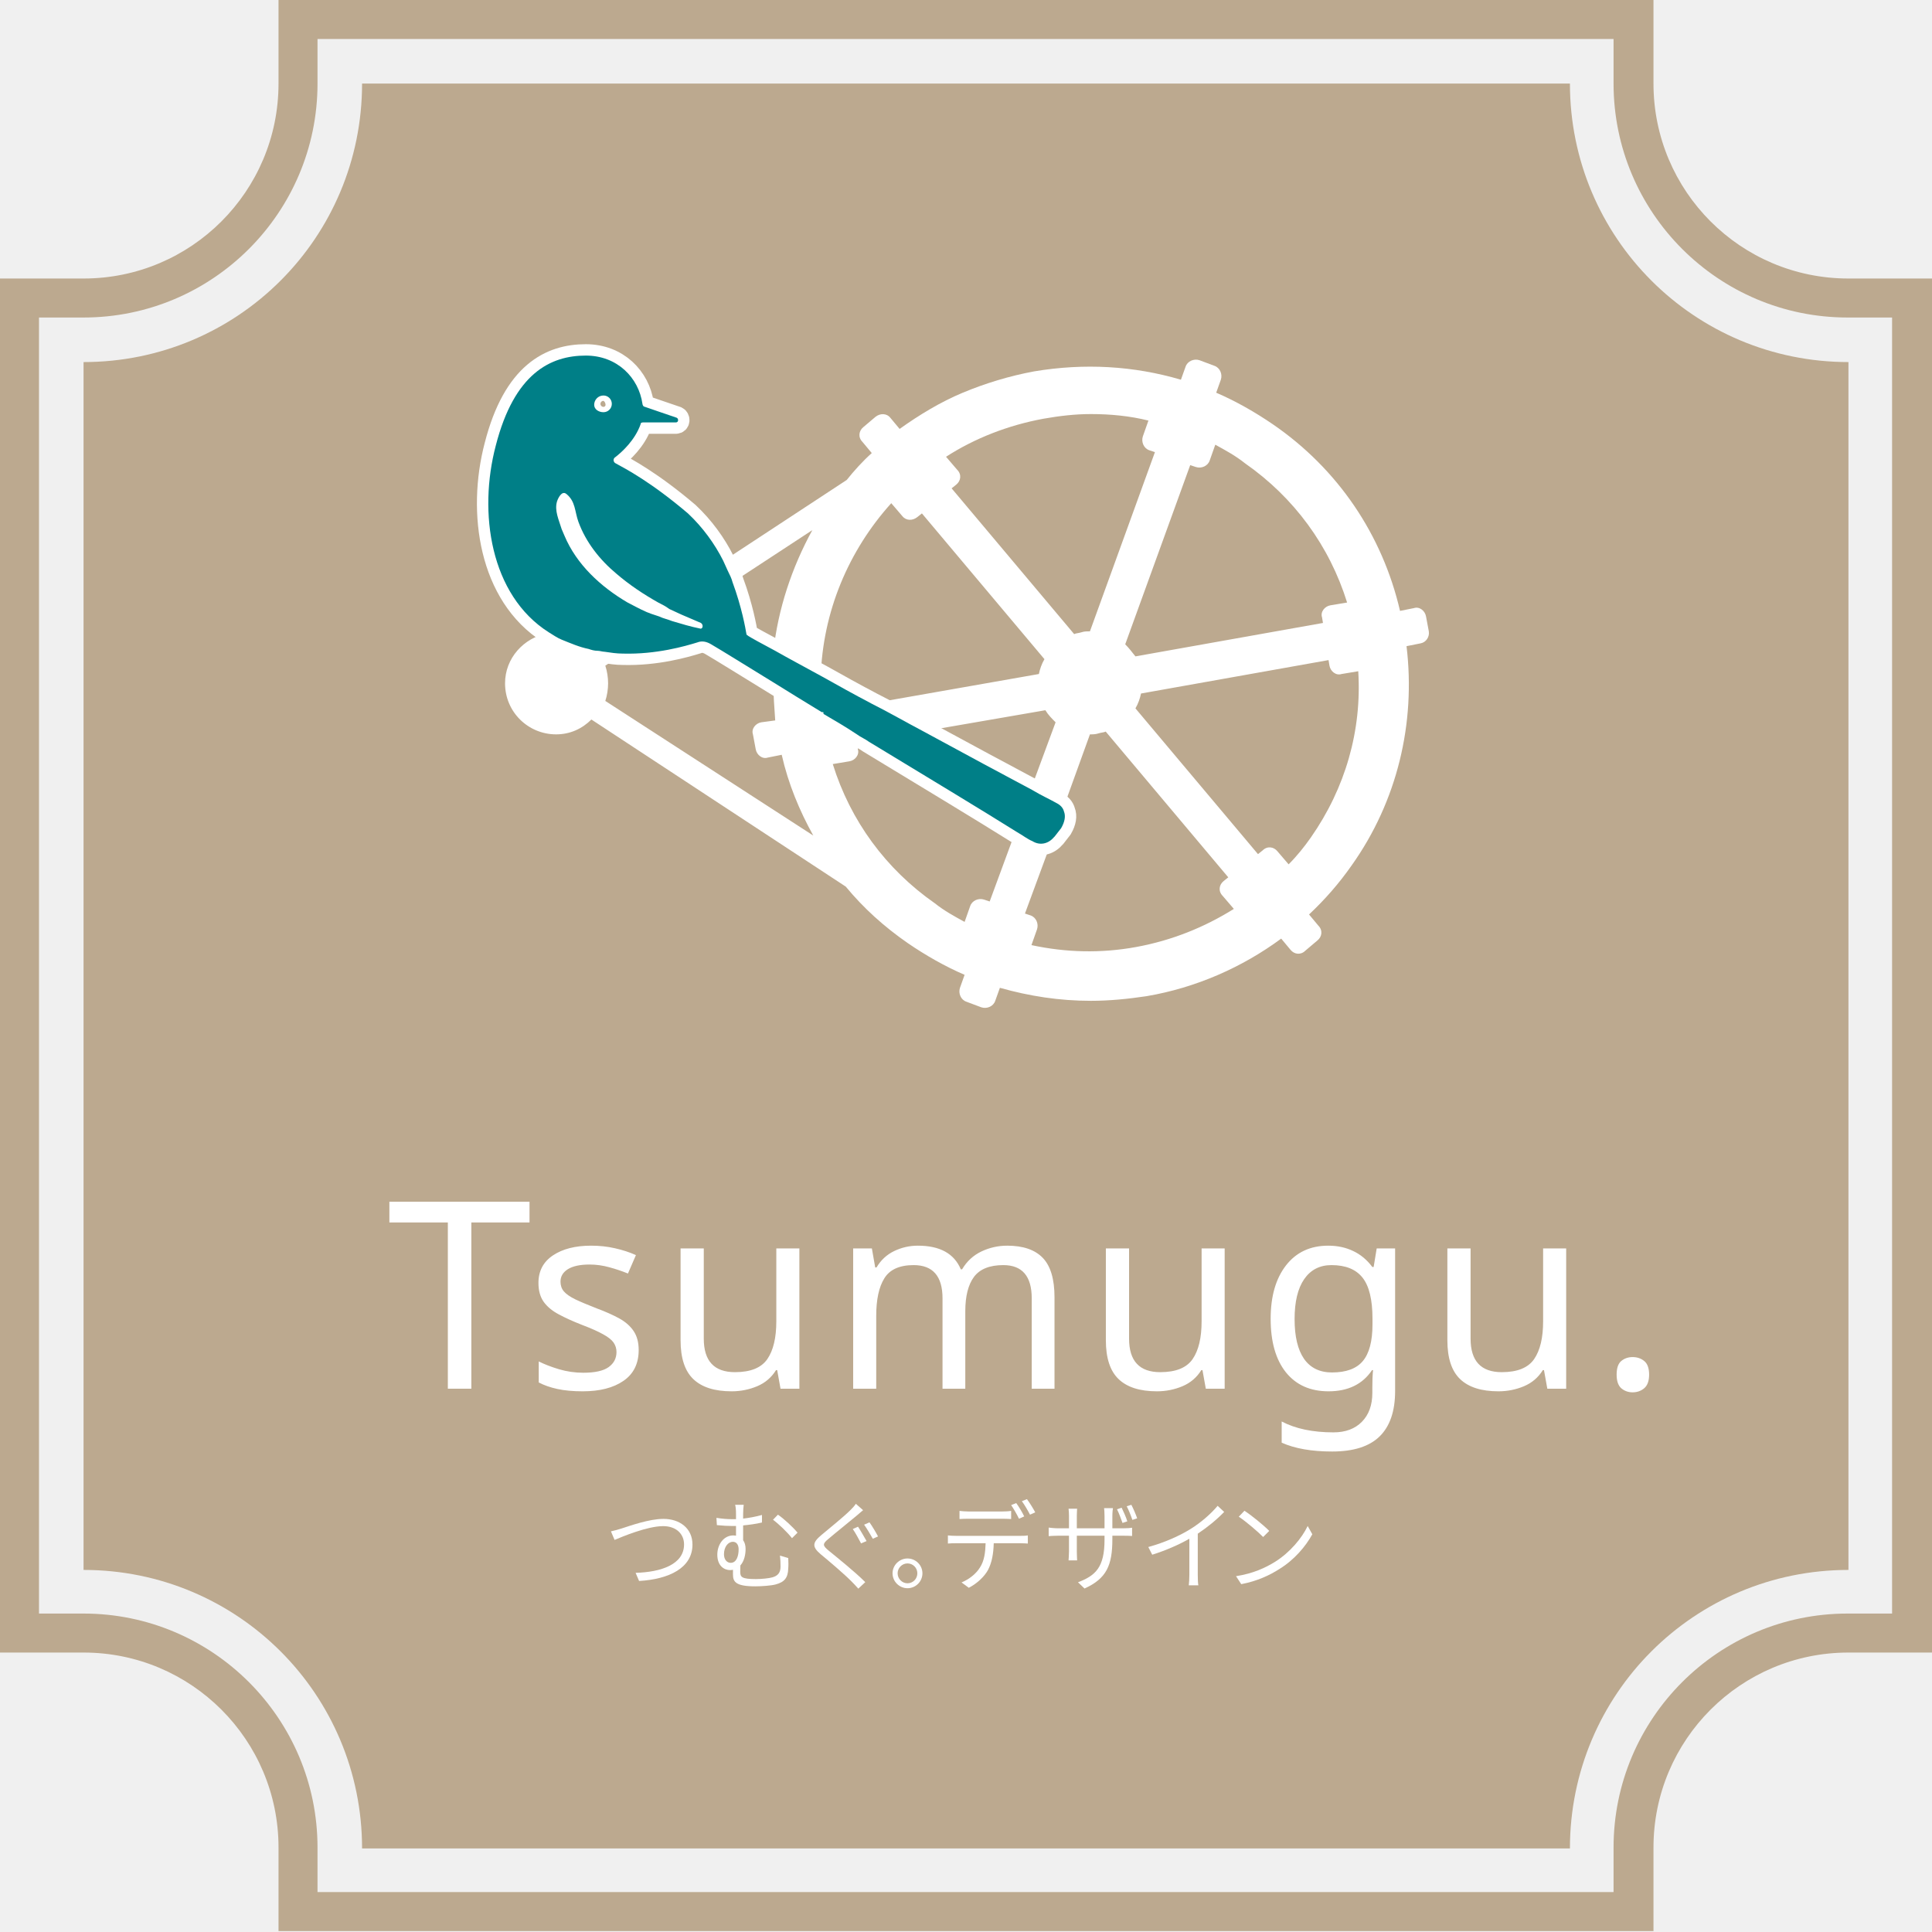
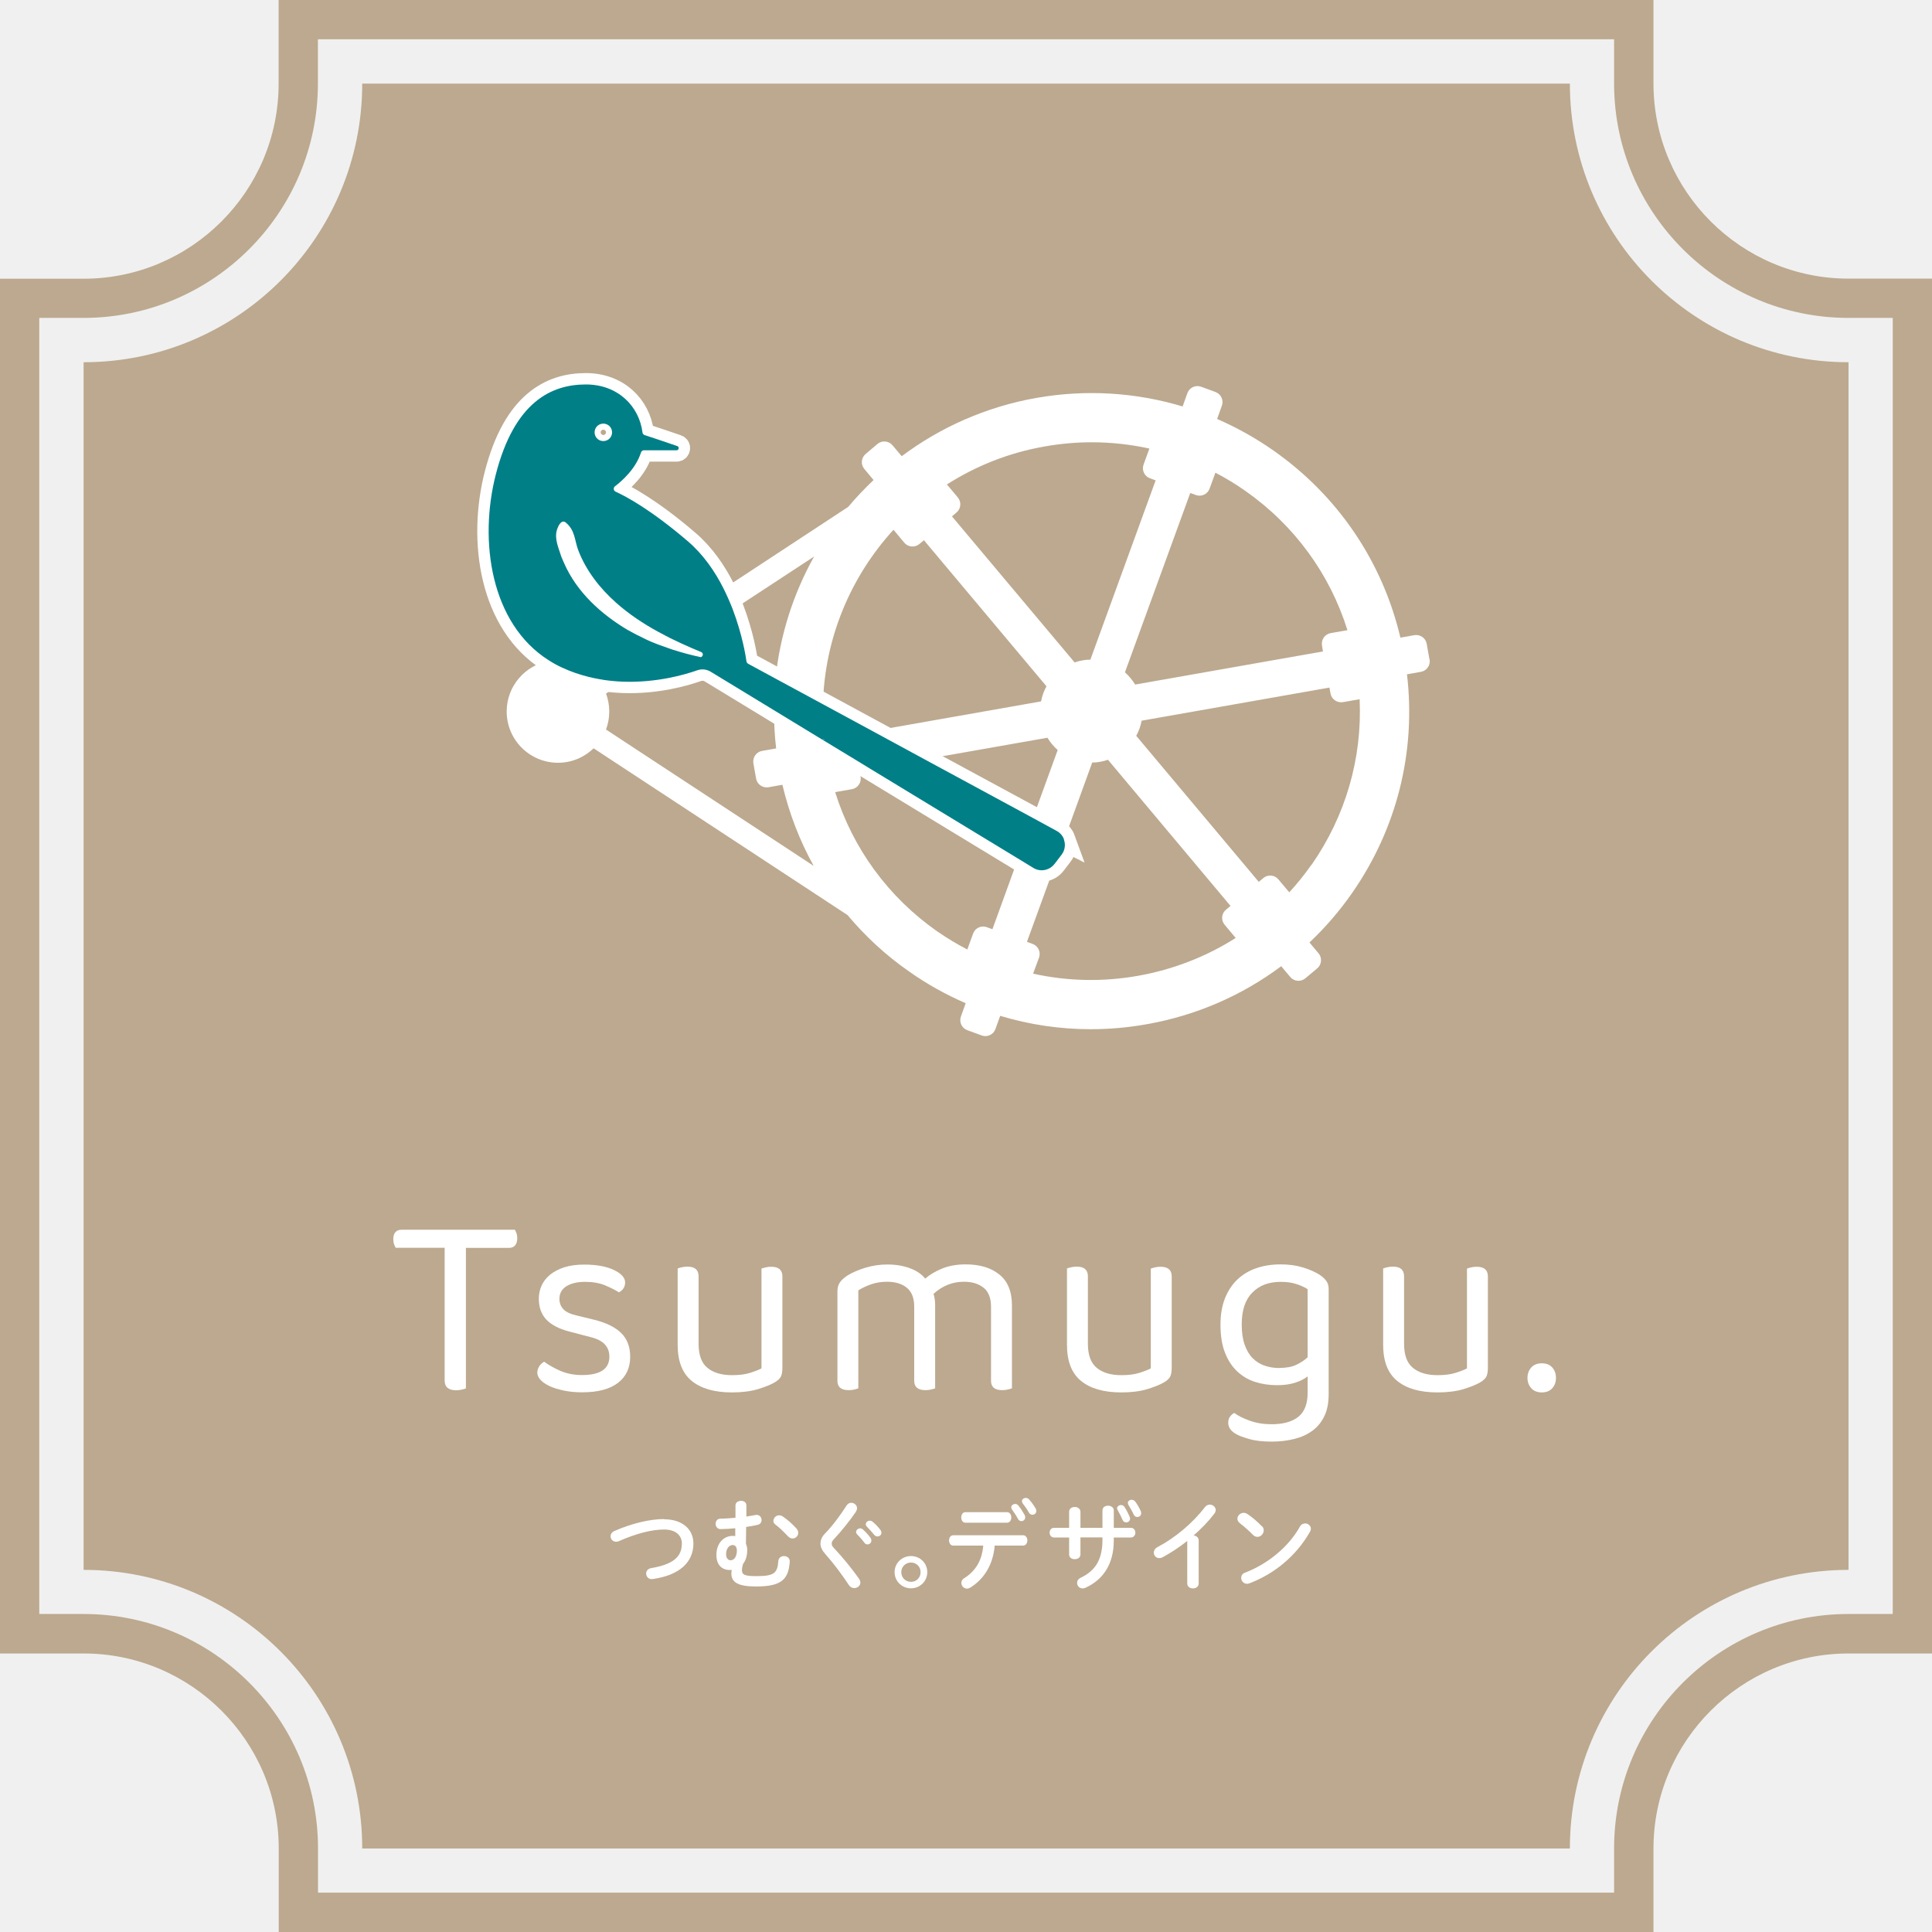
- <svg xmlns="http://www.w3.org/2000/svg" version="1.1" id="_レイヤー_2" x="0px" y="0px" viewBox="0 0 208.1 208.1" style="enable-background:new 0 0 208.1 208.1;" xml:space="preserve">
-   <style type="text/css">
- 	.st0{fill:#BCA98F;}
- 	.st1{fill:#FFFFFF;}
- 	.st2{font-family:'DNPShueiMGoStd-B-83pv-RKSJ-H';}
- 	.st3{font-size:10.51px;}
- 	.st4{letter-spacing:-1;}
- 	.st5{letter-spacing:-5;}
- 	.st6{fill:none;}
- 	.st7{fill:#BBA88E;}
- 	.st8{fill:none;stroke:#FFFFFF;stroke-width:2.45;stroke-miterlimit:10;}
- 	.st9{fill:#007F87;}
- 	.st10{font-family:'Baloo2-Regular';}
- 	.st11{font-size:28.21px;}
- 	.st12{letter-spacing:1;}
- </style>
-   <g>
-     <path class="st0" d="M169.1,199.1H39c0-16.6-13.4-30-30-30V39c16.6,0,30-13.4,30-30h130.1c0,16.6,13.4,30,30,30v130.1   C182.5,169.1,169.1,182.5,169.1,199.1L169.1,199.1z" />
-     <path class="st0" d="M173.8,4.2V9c0,13.9,11.3,25.2,25.2,25.2h4.8v139.6h-4.8c-13.9,0-25.2,11.3-25.2,25.2v4.8H34.2v-4.8   c0-13.9-11.3-25.2-25.2-25.2H4.2V34.2H9c13.9,0,25.2-11.3,25.2-25.2V4.2L173.8,4.2 M178.1,0H30v9c0,11.6-9.4,21-21,21H0v148h9   c11.6,0,21,9.4,21,21v9h148.1v-9c0-11.6,9.4-21,21-21h9V30h-9c-11.6,0-21-9.4-21-21L178.1,0L178.1,0L178.1,0z" />
+ <svg xmlns="http://www.w3.org/2000/svg" id="_レイヤー_2" data-name="レイヤー 2" viewBox="0 0 179.1 179.1">
+   <defs>
+     <style>
+       .cls-1, .cls-2 {
+         fill: none;
+       }
+ 
+       .cls-3 {
+         fill: #007f87;
+       }
+ 
+       .cls-4 {
+         fill: #fff;
+       }
+ 
+       .cls-5 {
+         fill: #bba88e;
+       }
+ 
+       .cls-6 {
+         fill: #bca98f;
+       }
+ 
+       .cls-2 {
+         stroke: #fff;
+         stroke-miterlimit: 10;
+         stroke-width: 2.11px;
+       }
+     </style>
+   </defs>
+   <g id="_レイヤー_1-2" data-name="レイヤー 1">
+     <g>
+       <path class="cls-6" d="m145.53,171.36H33.58c0-14.27-11.57-25.83-25.83-25.83V33.58c14.27,0,25.83-11.57,25.83-25.83h111.95c0,14.27,11.57,25.83,25.83,25.83v111.95c-14.27,0-25.83,11.57-25.83,25.83Z" />
+       <path class="cls-6" d="m149.63,3.64v4.1c0,11.98,9.75,21.73,21.73,21.73h4.1v120.15h-4.1c-11.98,0-21.73,9.75-21.73,21.73v4.1H29.48v-4.1c0-11.98-9.75-21.73-21.73-21.73H3.64V29.47h4.1c11.98,0,21.73-9.75,21.73-21.73V3.64h120.15m3.64-3.64H25.83v7.75c0,9.97-8.11,18.09-18.09,18.09H0v127.44h7.75c9.97,0,18.09,8.11,18.09,18.09v7.75h127.44v-7.75c0-9.97,8.11-18.09,18.09-18.09h7.75V25.83h-7.75c-9.97,0-18.09-8.11-18.09-18.09V0h0Z" />
+     </g>
+     <g>
+       <path class="cls-4" d="m61.57,140.84c1.62,0,2.71.87,2.71,2.25,0,1.73-1.29,2.94-3.77,3.29-.38.06-.61-.22-.61-.51,0-.22.14-.44.45-.5,2.12-.36,2.86-1.09,2.86-2.29,0-.7-.52-1.29-1.65-1.29s-2.57.36-4.19,1.08c-.09.04-.18.05-.26.05-.3,0-.51-.24-.51-.5,0-.19.11-.39.37-.5,1.63-.71,3.29-1.1,4.59-1.1Z" />
+       <path class="cls-4" d="m68.17,141.67c-.48.05-.95.08-1.37.08-.3,0-.46-.24-.46-.49s.15-.48.46-.48c.42,0,.9-.04,1.38-.08v-1.15c0-.28.26-.42.52-.42s.49.14.49.42v1.04c.31-.05.61-.1.87-.15.33-.06.54.21.54.47,0,.2-.12.4-.38.45-.31.07-.67.14-1.05.19l-.02,1.56c.07.16.12.35.12.57,0,.52-.13.98-.39,1.3-.07.24-.1.43-.1.57,0,.42.23.56,1.3.56,1.63,0,1.99-.23,2.07-1.38.02-.33.28-.48.53-.48.28,0,.56.19.53.53-.11,1.64-.78,2.29-3.12,2.29-1.62,0-2.29-.36-2.29-1.2,0-.09,0-.21.04-.33-.07,0-.14,0-.21,0-.67,0-1.22-.44-1.22-1.39,0-1.09.68-1.77,1.51-1.77.08,0,.15,0,.24.02v-.73Zm-.44,2.97c.28,0,.58-.28.58-.89,0-.36-.16-.52-.39-.52-.33,0-.61.33-.61.85,0,.36.18.56.42.56Zm3.97-3.67c0-.25.24-.5.53-.5.12,0,.24.04.35.12.42.28.9.71,1.23,1.08.14.14.19.29.19.43,0,.28-.24.52-.52.52-.15,0-.29-.06-.43-.2-.42-.44-.79-.81-1.17-1.09-.14-.11-.19-.23-.19-.35Z" />
+       <path class="cls-4" d="m78.91,139.31c.27,0,.54.21.54.51,0,.1-.04.21-.11.33-.55.81-1.35,1.81-2.05,2.55-.14.16-.19.25-.19.4,0,.15.07.26.22.42.8.85,1.62,1.86,2.3,2.81.09.14.14.26.14.37,0,.31-.28.52-.57.52-.19,0-.38-.09-.51-.3-.59-.9-1.42-2.01-2.14-2.82-.33-.36-.48-.68-.48-1,0-.3.1-.61.42-.94.7-.71,1.45-1.74,2.01-2.61.11-.17.27-.24.43-.24Zm.45,2.71c0-.18.18-.34.38-.34.08,0,.17.03.25.1.25.22.52.51.71.79.06.08.08.16.08.24,0,.2-.17.36-.36.36-.11,0-.22-.05-.3-.17-.22-.3-.46-.56-.67-.77-.06-.07-.09-.14-.09-.21Zm.9-.72c0-.18.17-.33.38-.33.09,0,.18.04.27.11.24.2.51.48.7.74.07.09.1.18.1.27,0,.2-.17.34-.36.34-.11,0-.23-.04-.32-.16-.21-.26-.46-.53-.67-.75-.07-.07-.1-.15-.1-.22Z" />
+       <path class="cls-4" d="m85.96,145.74c0,.84-.67,1.5-1.51,1.5s-1.52-.66-1.52-1.5.68-1.49,1.52-1.49,1.51.65,1.51,1.49Zm-2.41,0c0,.51.39.9.9.9s.89-.39.89-.9-.39-.89-.89-.89-.9.39-.9.89Z" />
+       <path class="cls-4" d="m92.21,143.27c-.14,1.77-.99,3.13-2.29,3.92-.1.05-.19.08-.28.08-.29,0-.52-.26-.52-.53,0-.15.07-.33.27-.44,1.05-.68,1.63-1.6,1.76-3.02h-2.78c-.26,0-.39-.24-.39-.48s.13-.48.39-.48h6.47c.26,0,.4.24.4.48s-.14.48-.4.48h-2.64Zm1.14-3.09c.26,0,.4.24.4.49s-.14.49-.4.49h-3.85c-.26,0-.39-.24-.39-.49s.13-.49.39-.49h3.85Zm.39-.44c0-.18.18-.32.37-.32.11,0,.21.04.29.14.21.25.43.6.59.89.04.07.05.14.05.21,0,.21-.17.35-.35.35-.13,0-.25-.06-.33-.22-.14-.27-.37-.62-.55-.86-.04-.06-.06-.13-.06-.19Zm.99-.57c0-.17.17-.31.36-.31.11,0,.22.04.31.14.21.24.44.55.61.84.04.08.06.15.06.23,0,.21-.17.35-.36.35-.13,0-.25-.06-.34-.22-.15-.27-.37-.59-.56-.83-.05-.07-.07-.14-.07-.2Z" />
+       <path class="cls-4" d="m100.16,144.1c0,.3-.26.44-.53.44s-.52-.14-.52-.44v-1.57h-1.39c-.27,0-.42-.23-.42-.45s.14-.45.42-.45h1.39v-1.48c0-.31.26-.45.52-.45s.53.15.53.45v1.48h2.04v-1.61c0-.3.26-.44.52-.44s.53.15.53.44v1.61h1.58c.28,0,.42.23.42.45s-.14.45-.42.45h-1.58v.28c0,2.2-1,3.65-2.65,4.39-.08.04-.16.05-.24.05-.3,0-.51-.24-.51-.51,0-.18.09-.36.33-.48,1.34-.64,2.02-1.65,2.02-3.53v-.21h-2.04v1.57Zm3.39-4.26c0-.18.18-.32.37-.32.12,0,.23.04.31.16.19.28.36.62.49.93.03.06.04.12.04.17,0,.22-.18.35-.36.35-.14,0-.27-.07-.34-.24-.13-.3-.28-.61-.45-.9-.04-.05-.05-.11-.05-.16Zm1-.5c0-.18.17-.31.36-.31.11,0,.23.05.33.17.18.24.38.58.51.88.03.07.04.14.04.2,0,.22-.18.35-.36.35-.13,0-.27-.07-.34-.24-.13-.29-.32-.62-.48-.88-.04-.06-.05-.12-.05-.17Z" />
+       <path class="cls-4" d="m110.07,142.84c-.75.6-1.54,1.11-2.29,1.52-.11.06-.22.08-.32.08-.29,0-.5-.24-.5-.51,0-.18.1-.38.34-.51,1.64-.86,3.29-2.25,4.4-3.71.13-.16.29-.23.45-.23.28,0,.55.22.55.51,0,.1-.04.22-.13.33-.53.7-1.19,1.38-1.92,2.02.24.02.47.18.47.47v3.97c0,.32-.26.47-.53.47s-.53-.15-.53-.47v-3.94Z" />
+       <path class="cls-4" d="m116.99,141.48c.12.12.16.25.16.39,0,.31-.27.6-.58.6-.14,0-.28-.05-.41-.18-.41-.41-.83-.79-1.23-1.09-.15-.12-.22-.26-.22-.41,0-.28.26-.55.58-.55.12,0,.24.04.36.12.42.28.9.68,1.33,1.13Zm3.98-.26c.28,0,.55.2.55.5,0,.09-.03.19-.09.29-1.29,2.27-3.35,3.91-5.59,4.76-.09.04-.17.05-.24.05-.33,0-.54-.28-.54-.55,0-.2.1-.39.35-.48,2.05-.78,4.02-2.34,5.1-4.28.11-.2.29-.28.46-.28Z" />
+     </g>
+     <g>
+       <path class="cls-1" d="m61,58.55l-1.1.72c-.57-.27-1.25-.62-1.73-.89-2.46-1.47-4.7-3.5-5.88-6.19l-.25-.58c-.24-.79-.67-1.66-.41-2.5.09-.3.39-1.02.82-.68.88.74.8,1.63,1.16,2.58.72,1.88,2,3.52,3.5,4.85,1.18,1.05,2.5,1.93,3.89,2.69Z" />
+       <path class="cls-1" d="m114.55,86.92c-2.72,1.73-5.79,2.93-9.06,3.51-3.28.58-6.56.5-9.72-.2l.55-1.49c.19-.51-.08-1.08-.6-1.27l-.52-.19,2.64-7.25.61-.8c.32-.42.37-.96.2-1.41l2.6-7.16c.25,0,.49-.02.74-.07.25-.04.49-.11.72-.19l11.36,13.55-.42.35c-.42.35-.48.98-.12,1.4l1.02,1.22Z" />
+       <path class="cls-1" d="m64.87,60.89c-.86-.18-1.72-.42-2.57-.69l.86-.57c.61.28,1.23.55,1.84.8.26.11.14.53-.14.46Z" />
+       <path class="cls-1" d="m75.45,51.57c-1.93,3.45-3.16,7.29-3.58,11.32-1.3-.7-2.2-1.19-2.51-1.36-.08-.05-.13-.12-.15-.21-.07-.53-.4-2.52-1.27-4.82l7.52-4.93Z" />
+       <path class="cls-1" d="m94.37,79.58l-2.37,6.53-.52-.19c-.51-.19-1.09.08-1.27.59l-.54,1.48c-.96-.5-1.89-1.06-2.79-1.68-4.55-3.19-7.83-7.7-9.46-12.91l1.55-.27c.54-.09.9-.61.81-1.15l-.09-.54.98-.18c5.28,3.21,10.64,6.46,13.71,8.33Z" />
+       <path class="cls-1" d="m56.15,67.57c.19-.52.3-1.08.3-1.67s-.11-1.15-.3-1.67l1.58-1.04c3.12.12,5.75-.64,6.91-1.05.42-.15.89-.1,1.27.14.99.61,3.11,1.9,5.8,3.53,0,1.16.06,2.34.2,3.52l-1.3.23c-.54.09-.9.61-.81,1.15l.25,1.41c.09.54.61.9,1.15.81l1.29-.23c.63,2.66,1.6,5.18,2.9,7.52l-19.25-12.64Z" />
+       <path class="cls-1" d="m107.12,44.54l-6.05,16.62c-.25,0-.49.02-.74.07-.25.04-.49.11-.72.19l-11.37-13.54.42-.36c.42-.35.47-.98.12-1.4l-1.01-1.2c2.68-1.71,5.73-2.94,9.05-3.52,1.46-.26,2.93-.39,4.38-.39,1.8,0,3.59.2,5.34.58l-.54,1.49c-.19.51.08,1.09.6,1.27l.52.19Z" />
+       <path class="cls-1" d="m124.9,58.42l-1.55.27c-.54.09-.9.61-.81,1.15l.09.55-17.41,3.07c-.26-.43-.58-.81-.95-1.14l6.05-16.61.52.19c.51.19,1.09-.08,1.27-.59l.54-1.48c.96.5,1.89,1.06,2.78,1.69,4.55,3.19,7.83,7.7,9.46,12.91Z" />
+       <path class="cls-1" d="m121.56,80.19c-.63.9-1.31,1.74-2.04,2.54l-1.01-1.2c-.35-.42-.98-.48-1.4-.12l-.42.35-11.36-13.54c.24-.43.41-.9.5-1.4l17.41-3.07.1.54c.09.54.61.9,1.15.81l1.55-.27c.25,5.46-1.29,10.81-4.47,15.37Z" />
+       <path class="cls-1" d="m98.04,69.5l-2.3,6.32c-2.61-1.41-6.28-3.4-10.07-5.45l11.41-2.01c.26.43.58.81.95,1.14Z" />
+       <path class="cls-1" d="m97,63.6c-.24.43-.41.9-.5,1.4l-15.65,2.76c-1.61-.87-3.16-1.71-4.58-2.48.15-6.11,2.56-11.83,6.54-16.18l1,1.2c.35.42.98.47,1.4.12l.42-.35,11.36,13.54Z" />
+       <path class="cls-5" d="m76.24,68.57h-.01s0-.01,0-.01c0,0,.01,0,.02.01Z" />
+       <path class="cls-4" d="m132.51,61.1l-.25-1.41c-.09-.54-.61-.9-1.15-.81l-1.29.23c-1.66-7.04-5.79-13.15-11.76-17.34-1.66-1.16-3.41-2.14-5.23-2.93l.44-1.23c.19-.51-.08-1.08-.59-1.27l-1.34-.49c-.51-.19-1.08.08-1.27.6l-.44,1.23c-4.35-1.31-8.97-1.6-13.57-.79-2.34.41-4.56,1.1-6.65,2.01-2.09.91-4.04,2.06-5.82,3.39l-.85-1.01c-.35-.42-.98-.48-1.4-.12l-1.09.92c-.42.35-.48.98-.12,1.4l.85,1.02c-.83.79-1.62,1.62-2.35,2.49l-11.54,7.58c.16.32.31.64.45.96.15.33.28.67.41.99l7.52-4.93c-1.93,3.45-3.16,7.29-3.58,11.32,1.18.64,2.69,1.46,4.4,2.38.15-6.11,2.56-11.83,6.54-16.18l1,1.2c.35.42.98.47,1.4.12l.42-.35,11.36,13.54c-.24.43-.41.9-.5,1.4l-15.65,2.76c1.58.85,3.21,1.74,4.83,2.62l11.41-2.01c.26.43.58.81.95,1.14l-2.3,6.32c.87.47,1.63.88,2.22,1.21.33.18.56.47.68.79l2.6-7.16c.25,0,.49-.02.74-.07.25-.04.49-.11.72-.19l11.36,13.55-.42.35c-.42.35-.48.98-.12,1.4l1.02,1.22c-2.72,1.73-5.79,2.93-9.06,3.51-3.28.58-6.56.5-9.72-.2l.55-1.49c.19-.51-.08-1.08-.6-1.27l-.52-.19,2.64-7.25-.05.06c-.46.61-1.31.77-1.96.38-.4-.24-.89-.54-1.46-.89l-2.37,6.53-.52-.19c-.51-.19-1.09.08-1.27.59l-.54,1.48c-.96-.5-1.89-1.06-2.79-1.68-4.55-3.19-7.83-7.7-9.46-12.91l1.55-.27c.54-.09.9-.61.81-1.15l-.09-.54.98-.18c-.38-.23-.76-.46-1.13-.69-1.05-.64-2.09-1.27-3.1-1.88-.06-.04-.12-.08-.18-.11h-.01s0-.01,0-.01c-1.6-.97-3.13-1.9-4.5-2.74,0,1.16.06,2.34.2,3.52l-1.3.23c-.54.09-.9.61-.81,1.15l.25,1.41c.09.54.61.9,1.15.81l1.29-.23c.63,2.66,1.6,5.18,2.9,7.52l-19.25-12.64c.19-.52.3-1.08.3-1.67s-.11-1.15-.3-1.67l1.58-1.04c-.55-.02-1.11-.07-1.68-.15-.21-.03-.42-.07-.63-.11-.28-.05-.56-.11-.84-.18-.82-.2-1.64-.48-2.46-.86-.44-.2-.85-.43-1.24-.68-2.23.39-3.94,2.34-3.94,4.68,0,2.63,2.13,4.76,4.76,4.76,1.28,0,2.44-.51,3.3-1.34l23.54,15.46c1.65,1.97,3.56,3.74,5.72,5.24,1.66,1.17,3.41,2.14,5.23,2.93l-.44,1.23c-.19.51.08,1.09.59,1.27l1.34.49c.51.19,1.09-.08,1.27-.6l.44-1.22c2.71.82,5.54,1.24,8.39,1.24,1.72,0,3.45-.15,5.18-.46,4.6-.81,8.84-2.66,12.48-5.38l.84,1c.35.42.98.47,1.4.12l1.1-.92c.42-.35.47-.98.12-1.4l-.84-1c1.44-1.36,2.76-2.88,3.92-4.54,4.18-5.98,5.97-13.13,5.12-20.32l1.29-.23c.54-.09.9-.61.81-1.15Zm-31.43.05c-.25,0-.49.02-.74.07-.25.04-.49.11-.72.19l-11.37-13.54.42-.36c.42-.35.47-.98.12-1.4l-1.01-1.2c2.68-1.71,5.73-2.94,9.05-3.52,1.46-.26,2.93-.39,4.38-.39,1.8,0,3.59.2,5.34.58l-.54,1.49c-.19.51.08,1.09.6,1.27l.52.19-6.05,16.62Zm3.21,1.16l6.05-16.61.52.19c.51.19,1.09-.08,1.27-.59l.54-1.48c.96.5,1.89,1.06,2.78,1.69,4.55,3.19,7.83,7.7,9.46,12.91l-1.55.27c-.54.09-.9.61-.81,1.15l.09.55-17.41,3.07c-.26-.43-.58-.81-.95-1.14Zm17.27,17.87c-.63.9-1.31,1.74-2.04,2.54l-1.01-1.2c-.35-.42-.98-.48-1.4-.12l-.42.35-11.36-13.54c.24-.43.41-.9.5-1.4l17.41-3.07.1.54c.09.54.61.9,1.15.81l1.55-.27c.25,5.46-1.29,10.81-4.47,15.37Z" />
+       <g>
+         <path class="cls-2" d="m98.64,77.82c-.12-.33-.35-.61-.68-.79-.6-.33-1.35-.74-2.22-1.21-2.61-1.41-6.28-3.4-10.07-5.45-1.61-.88-3.25-1.76-4.83-2.62-1.61-.87-3.16-1.71-4.58-2.48-1.71-.92-3.22-1.74-4.4-2.38-1.3-.7-2.2-1.19-2.51-1.36-.08-.05-.13-.12-.15-.21-.07-.53-.4-2.52-1.27-4.82-.12-.32-.26-.65-.41-.99-.14-.32-.29-.64-.45-.96-.79-1.57-1.86-3.13-3.29-4.36-3.43-2.94-5.76-4.18-6.71-4.61-.2-.09-.24-.36-.06-.5.67-.51,1.93-1.63,2.41-3.13.04-.13.15-.21.28-.21h3.02c.22,0,.28-.32.06-.39-1.05-.36-2.53-.86-3.03-1.02-.11-.04-.18-.13-.19-.24-.31-2.44-2.28-4.45-5.25-4.45-3.24,0-6.62,1.66-8.34,8.31-1.6,6.19-.48,13.86,4.9,17.26.39.25.8.48,1.24.68.82.38,1.65.66,2.46.86.28.07.56.13.84.18.21.04.42.08.63.11.57.08,1.14.13,1.68.15,3.12.12,5.75-.64,6.91-1.05.42-.15.89-.1,1.27.14.99.61,3.11,1.9,5.8,3.53,1.38.84,2.9,1.77,4.5,2.74,0,0,.01,0,.02.01l.17-.03s.01.09.01.14c1.01.61,2.05,1.25,3.1,1.88.38.23.76.46,1.13.69,5.28,3.21,10.64,6.46,13.71,8.33.57.34,1.06.64,1.46.89.65.4,1.5.23,1.96-.38l.05-.06.61-.8c.32-.42.37-.96.2-1.41Zm-42.71-38.55c.45,0,.81.36.81.81s-.36.81-.81.81-.81-.36-.81-.81.36-.81.81-.81Zm8.95,21.63c-.86-.18-1.72-.42-2.57-.69-.41-.14-.83-.29-1.24-.44-.25-.1-.5-.19-.75-.3-.13-.06-.28-.12-.42-.19-.57-.27-1.25-.62-1.73-.89-2.46-1.47-4.7-3.5-5.88-6.19l-.25-.58c-.24-.79-.67-1.66-.41-2.5.09-.3.39-1.02.82-.68.88.74.8,1.63,1.16,2.58.72,1.88,2,3.52,3.5,4.85,1.18,1.05,2.5,1.93,3.89,2.69.35.19.71.38,1.06.56.37.18.74.36,1.11.53.61.28,1.23.55,1.84.8.26.11.14.53-.14.46Z" />
+         <path class="cls-3" d="m98.64,77.82c-.12-.33-.35-.61-.68-.79-.6-.33-1.35-.74-2.22-1.21-2.61-1.41-6.28-3.4-10.07-5.45-1.61-.88-3.25-1.76-4.83-2.62-1.61-.87-3.16-1.71-4.58-2.48-1.71-.92-3.22-1.74-4.4-2.38-1.3-.7-2.2-1.19-2.51-1.36-.08-.05-.13-.12-.15-.21-.07-.53-.4-2.52-1.27-4.82-.12-.32-.26-.65-.41-.99-.14-.32-.29-.64-.45-.96-.79-1.57-1.86-3.13-3.29-4.36-3.43-2.94-5.76-4.18-6.71-4.61-.2-.09-.24-.36-.06-.5.67-.51,1.93-1.63,2.41-3.13.04-.13.15-.21.28-.21h3.02c.22,0,.28-.32.06-.39-1.05-.36-2.53-.86-3.03-1.02-.11-.04-.18-.13-.19-.24-.31-2.44-2.28-4.45-5.25-4.45-3.24,0-6.62,1.66-8.34,8.31-1.6,6.19-.48,13.86,4.9,17.26.39.25.8.48,1.24.68.82.38,1.65.66,2.46.86.28.07.56.13.84.18.21.04.42.08.63.11.57.08,1.14.13,1.68.15,3.12.12,5.75-.64,6.91-1.05.42-.15.89-.1,1.27.14.99.61,3.11,1.9,5.8,3.53,1.38.84,2.9,1.77,4.5,2.74,0,0,.01,0,.02.01l.17-.03s.01.09.01.14c1.01.61,2.05,1.25,3.1,1.88.38.23.76.46,1.13.69,5.28,3.21,10.64,6.46,13.71,8.33.57.34,1.06.64,1.46.89.65.4,1.5.23,1.96-.38l.05-.06.61-.8c.32-.42.37-.96.2-1.41Zm-42.71-38.55c.45,0,.81.36.81.81s-.36.81-.81.81-.81-.36-.81-.81.36-.81.81-.81Zm8.95,21.63c-.86-.18-1.72-.42-2.57-.69-.41-.14-.83-.29-1.24-.44-.25-.1-.5-.19-.75-.3-.13-.06-.28-.12-.42-.19-.57-.27-1.25-.62-1.73-.89-2.46-1.47-4.7-3.5-5.88-6.19l-.25-.58c-.24-.79-.67-1.66-.41-2.5.09-.3.39-1.02.82-.68.88.74.8,1.63,1.16,2.58.72,1.88,2,3.52,3.5,4.85,1.18,1.05,2.5,1.93,3.89,2.69.35.19.71.38,1.06.56.37.18.74.36,1.11.53.61.28,1.23.55,1.84.8.26.11.14.53-.14.46Z" />
+       </g>
+       <path class="cls-3" d="m76.42,68.68c-.06-.04-.12-.08-.18-.11l.17-.03s.01.09.01.14Z" />
+     </g>
+     <g>
+       <path class="cls-4" d="m43.19,115.67v13.04c-.08.03-.21.07-.38.11s-.34.06-.52.06c-.71,0-1.07-.3-1.07-.9v-12.31h-4.54c-.05-.08-.1-.19-.15-.33-.05-.14-.07-.29-.07-.47,0-.28.06-.49.19-.64.13-.15.32-.23.56-.23h10.52c.05.08.1.19.15.33s.07.29.07.45c0,.28-.06.49-.19.66-.13.16-.32.24-.56.24h-4.01Z" />
+       <path class="cls-4" d="m58.42,125.77c0,1.04-.38,1.85-1.14,2.43s-1.86.87-3.3.87c-.62,0-1.18-.05-1.7-.16-.52-.11-.96-.24-1.32-.41s-.65-.36-.85-.58c-.2-.22-.3-.44-.3-.67,0-.19.05-.38.16-.56.1-.18.26-.33.47-.46.44.32.95.61,1.53.86s1.25.38,1.99.38c1.68,0,2.53-.57,2.53-1.7,0-.92-.56-1.52-1.68-1.8l-2.02-.53c-.99-.26-1.71-.64-2.16-1.13-.45-.49-.68-1.13-.68-1.91,0-.42.08-.83.25-1.21s.43-.73.79-1.02c.36-.29.8-.52,1.32-.69.53-.17,1.15-.25,1.86-.25,1.13,0,2.05.17,2.74.5s1.04.72,1.04,1.15c0,.21-.05.4-.16.56-.11.16-.25.28-.42.36-.29-.19-.7-.4-1.24-.63-.54-.23-1.17-.34-1.89-.34s-1.31.14-1.74.41c-.43.28-.64.66-.64,1.17,0,.37.12.69.36.95.24.26.65.45,1.21.58l1.68.41c1.1.28,1.93.68,2.48,1.23.55.54.83,1.27.83,2.2Z" />
+       <path class="cls-4" d="m62.81,117.59c.08-.03.21-.07.38-.11.17-.04.35-.06.55-.06.68,0,1.02.3,1.02.9v6.24c0,1.05.27,1.8.83,2.25.55.45,1.31.67,2.28.67.65,0,1.2-.07,1.65-.21.45-.14.81-.28,1.07-.42v-9.25c.08-.03.21-.07.38-.11.17-.04.34-.06.52-.06.7,0,1.04.3,1.04.9v8.45c0,.34-.04.61-.13.81-.09.2-.3.4-.64.59-.37.21-.89.41-1.54.61-.66.19-1.45.29-2.37.29-1.62,0-2.86-.36-3.73-1.07-.87-.71-1.3-1.83-1.3-3.35v-7.07Z" />
+       <path class="cls-4" d="m91.18,119.38c-.45-.37-1.06-.56-1.82-.56-1.05,0-1.99.37-2.82,1.12.1.32.15.67.15,1.04v7.72c-.08.03-.21.07-.38.11-.17.04-.34.06-.52.06-.7,0-1.04-.29-1.04-.87v-6.87c0-.79-.23-1.38-.68-1.75s-1.07-.56-1.85-.56c-.52,0-1.01.08-1.47.24-.46.16-.85.35-1.18.56v9.08c-.08.03-.2.07-.36.11-.16.04-.34.06-.54.06-.7,0-1.04-.29-1.04-.87v-8.28c0-.32.07-.6.21-.81.14-.22.38-.44.72-.67.44-.27.99-.51,1.66-.72.67-.2,1.35-.3,2.03-.3.79,0,1.5.12,2.11.35.62.23,1.08.55,1.41.96.42-.37.95-.68,1.58-.94.63-.25,1.35-.38,2.16-.38,1.31,0,2.36.31,3.13.94.78.62,1.17,1.58,1.17,2.88v7.67c-.08.03-.21.07-.38.11s-.34.06-.52.06c-.7,0-1.04-.29-1.04-.87v-6.87c0-.79-.23-1.38-.68-1.75Z" />
+       <path class="cls-4" d="m98.9,117.59c.08-.03.21-.07.38-.11.17-.04.35-.06.55-.06.68,0,1.02.3,1.02.9v6.24c0,1.05.27,1.8.83,2.25.55.45,1.31.67,2.28.67.65,0,1.2-.07,1.65-.21.45-.14.81-.28,1.07-.42v-9.25c.08-.03.21-.07.38-.11.17-.04.34-.06.52-.06.7,0,1.04.3,1.04.9v8.45c0,.34-.04.61-.13.81-.09.2-.3.4-.64.59-.37.21-.89.41-1.54.61-.66.19-1.45.29-2.37.29-1.62,0-2.86-.36-3.73-1.07-.87-.71-1.3-1.83-1.3-3.35v-7.07Z" />
+       <path class="cls-4" d="m121.22,127.59c-.28.23-.65.42-1.13.58-.48.16-1.05.24-1.71.24-.71,0-1.38-.1-2.02-.3-.63-.2-1.19-.53-1.66-.97s-.86-1.02-1.14-1.74c-.28-.71-.42-1.58-.42-2.6,0-.92.14-1.73.41-2.43.28-.7.66-1.28,1.15-1.75s1.08-.82,1.76-1.06c.68-.23,1.43-.35,2.26-.35.74,0,1.43.09,2.05.28.62.19,1.15.42,1.57.69.24.16.44.34.6.55.15.2.23.45.23.74v9.76c0,.81-.13,1.49-.4,2.05-.27.56-.64,1.01-1.12,1.36-.48.35-1.04.6-1.69.76-.65.16-1.34.24-2.09.24-.83,0-1.53-.08-2.1-.25-.58-.17-.97-.32-1.18-.45-.49-.28-.73-.62-.73-1.04,0-.23.05-.42.16-.57.11-.15.24-.27.4-.35.34.26.82.5,1.43.72.61.22,1.29.33,2.02.33,1.08,0,1.91-.23,2.49-.69.57-.46.86-1.2.86-2.22v-1.53Zm-2.62-.78c.65,0,1.18-.1,1.59-.3.41-.2.76-.43,1.03-.69v-6.31c-.28-.18-.62-.34-1.03-.47-.41-.14-.9-.21-1.47-.21-1.1,0-1.98.33-2.63,1-.66.66-.98,1.65-.98,2.96,0,.73.09,1.35.27,1.86.18.51.42.93.74,1.25.32.32.69.56,1.12.7.43.15.89.22,1.37.22Z" />
+       <path class="cls-4" d="m128.21,117.59c.08-.03.21-.07.38-.11.17-.04.35-.06.55-.06.68,0,1.02.3,1.02.9v6.24c0,1.05.27,1.8.83,2.25.55.45,1.31.67,2.28.67.65,0,1.2-.07,1.65-.21.45-.14.81-.28,1.07-.42v-9.25c.08-.03.21-.07.38-.11.17-.04.34-.06.52-.06.7,0,1.04.3,1.04.9v8.45c0,.34-.04.61-.13.81-.09.2-.3.4-.64.59-.37.21-.89.41-1.54.61-.66.19-1.45.29-2.37.29-1.62,0-2.86-.36-3.73-1.07-.87-.71-1.3-1.83-1.3-3.35v-7.07Z" />
+       <path class="cls-4" d="m141.6,127.74c0-.39.12-.71.35-.97.24-.26.56-.39.98-.39s.74.13.97.39.34.58.34.97-.11.69-.34.95-.55.39-.97.39-.75-.13-.98-.39c-.23-.26-.35-.57-.35-.95Z" />
+     </g>
  </g>
-   <text transform="matrix(1 0 0 1 65.04 170.43)" class="st1 st2 st3">つ</text>
-   <text transform="matrix(1 0 0 1 76.2 170.43)" class="st1 st2 st3 st4">む</text>
-   <text transform="matrix(1 0 0 1 85.7 170.43)" class="st1 st2 st3">ぐ</text>
-   <text transform="matrix(1 0 0 1 95.7 170.43)" class="st1 st2 st3 st5">。</text>
-   <text transform="matrix(1 0 0 1 101.21 170.43)" class="st1 st2 st3">デ</text>
-   <text transform="matrix(1 0 0 1 112.44 170.43)" class="st1 st2 st3">ザ</text>
-   <text transform="matrix(1 0 0 1 122.78 170.43)" class="st1 st2 st3 st4">イ</text>
-   <text transform="matrix(1 0 0 1 131.65 170.43)" class="st1 st2 st3">ン</text>
-   <path class="st6" d="M70.9,65l-1.3,0.8c-0.7-0.3-1.4-0.7-2-1c-2.9-1.7-5.5-4.1-6.8-7.2L60.5,57C60.2,56,59.7,55,60,54.1  c0.1-0.3,0.5-1.2,1-0.8c1,0.8,0.9,1.9,1.3,3c0.8,2.2,2.3,4.1,4.1,5.6C67.7,63.1,69.2,64.1,70.9,65L70.9,65z" />
-   <path class="st6" d="M133.1,98c-3.2,2-6.7,3.4-10.5,4.1c-3.8,0.7-7.6,0.6-11.3-0.2l0.6-1.7c0.2-0.6-0.1-1.3-0.7-1.5l-0.6-0.2  l3.1-8.4l0.7-0.9c0.4-0.5,0.4-1.1,0.2-1.6l3-8.3c0.3,0,0.6,0,0.9-0.1c0.3-0.1,0.6-0.1,0.8-0.2l13.2,15.7l-0.5,0.4  c-0.5,0.4-0.6,1.1-0.1,1.6L133.1,98L133.1,98z" />
-   <path class="st6" d="M75.4,67.7c-1-0.2-2-0.5-3-0.8l1-0.7c0.7,0.3,1.4,0.6,2.1,0.9C75.8,67.3,75.7,67.8,75.4,67.7z" />
-   <path class="st6" d="M87.7,56.9c-2.2,4-3.7,8.5-4.2,13.1c-1.5-0.8-2.6-1.4-2.9-1.6c-0.1-0.1-0.2-0.1-0.2-0.2  c-0.1-0.6-0.5-2.9-1.5-5.6C78.9,62.6,87.7,56.9,87.7,56.9z" />
-   <path class="st6" d="M109.6,89.4l-2.8,7.6l-0.6-0.2c-0.6-0.2-1.3,0.1-1.5,0.7l-0.6,1.7c-1.1-0.6-2.2-1.2-3.2-2  c-5.3-3.7-9.1-8.9-11-15l1.8-0.3c0.6-0.1,1.1-0.7,0.9-1.3L92.6,80l1.1-0.2C99.8,83.5,106.1,87.3,109.6,89.4L109.6,89.4z" />
-   <path class="st6" d="M65.2,75.5c0.2-0.6,0.3-1.3,0.3-1.9s-0.1-1.3-0.3-1.9l1.8-1.2c3.6,0.1,6.7-0.8,8-1.2c0.5-0.2,1-0.1,1.5,0.2  c1.2,0.7,3.6,2.2,6.7,4.1c0,1.3,0.1,2.7,0.2,4.1L82,77.8c-0.6,0.1-1.1,0.7-0.9,1.3l0.3,1.6c0.1,0.6,0.7,1.1,1.3,0.9l1.5-0.3  c0.7,3.1,1.9,6,3.4,8.7L65.2,75.5L65.2,75.5z" />
-   <path class="st6" d="M124.4,48.7l-7,19.3c-0.3,0-0.6,0-0.9,0.1c-0.3,0.1-0.6,0.1-0.8,0.2l-13.2-15.7l0.5-0.4  c0.5-0.4,0.6-1.1,0.1-1.6l-1.2-1.4c3.1-2,6.7-3.4,10.5-4.1c1.7-0.3,3.4-0.5,5.1-0.5c2.1,0,4.2,0.2,6.2,0.7l-0.6,1.7  c-0.2,0.6,0.1,1.3,0.7,1.5L124.4,48.7L124.4,48.7z" />
-   <path class="st6" d="M145.1,64.9l-1.8,0.3c-0.6,0.1-1.1,0.7-0.9,1.3l0.1,0.6l-20.2,3.6c-0.3-0.5-0.7-0.9-1.1-1.3l7-19.3l0.6,0.2  c0.6,0.2,1.3-0.1,1.5-0.7l0.6-1.7c1.1,0.6,2.2,1.2,3.2,2C139.4,53.5,143.2,58.8,145.1,64.9L145.1,64.9z" />
-   <path class="st6" d="M141.2,90.2c-0.7,1-1.5,2-2.4,2.9l-1.2-1.4c-0.4-0.5-1.1-0.6-1.6-0.1l-0.5,0.4l-13.2-15.7  c0.3-0.5,0.5-1.1,0.6-1.6l20.2-3.6l0.1,0.6c0.1,0.6,0.7,1.1,1.3,0.9l1.8-0.3C146.7,78.7,144.9,84.9,141.2,90.2L141.2,90.2z" />
-   <path class="st6" d="M113.9,77.7l-2.7,7.3c-3-1.6-7.3-3.9-11.7-6.3l13.3-2.3C113.1,76.9,113.5,77.4,113.9,77.7L113.9,77.7z" />
-   <path class="st6" d="M112.7,70.9c-0.3,0.5-0.5,1.1-0.6,1.6l-18.2,3.2c-1.9-1-3.7-2-5.3-2.9c0.2-7.1,3-13.7,7.6-18.8l1.2,1.4  c0.4,0.5,1.1,0.5,1.6,0.1l0.5-0.4L112.7,70.9L112.7,70.9z" />
-   <path class="st7" d="M88.6,76.7L88.6,76.7L88.6,76.7C88.5,76.7,88.6,76.7,88.6,76.7z" />
-   <path class="st1" d="M153.9,68l-0.3-1.6c-0.1-0.6-0.7-1.1-1.3-0.9l-1.5,0.3c-1.9-8.2-6.7-15.3-13.7-20.1c-1.9-1.3-4-2.5-6.1-3.4  l0.5-1.4c0.2-0.6-0.1-1.3-0.7-1.5l-1.6-0.6c-0.6-0.2-1.3,0.1-1.5,0.7l-0.5,1.4c-5.1-1.5-10.4-1.8-15.8-0.9c-2.7,0.5-5.3,1.3-7.7,2.3  s-4.7,2.4-6.8,3.9l-1-1.2c-0.4-0.5-1.1-0.5-1.6-0.1l-1.3,1.1c-0.5,0.4-0.6,1.1-0.1,1.6l1,1.2c-1,0.9-1.9,1.9-2.7,2.9l-13.4,8.8  c0.2,0.4,0.4,0.7,0.5,1.1c0.2,0.4,0.3,0.8,0.5,1.2l8.7-5.7c-2.2,4-3.7,8.5-4.2,13.1c1.4,0.7,3.1,1.7,5.1,2.8  c0.2-7.1,3-13.7,7.6-18.8l1.2,1.4c0.4,0.5,1.1,0.5,1.6,0.1l0.5-0.4l13.2,15.7c-0.3,0.5-0.5,1.1-0.6,1.6l-18.2,3.2c1.8,1,3.7,2,5.6,3  l13.3-2.3c0.3,0.5,0.7,0.9,1.1,1.3l-2.7,7.3c1,0.6,1.9,1,2.6,1.4c0.4,0.2,0.7,0.5,0.8,0.9l3-8.3c0.3,0,0.6,0,0.9-0.1  c0.3-0.1,0.6-0.1,0.8-0.2l13.2,15.7l-0.5,0.4c-0.5,0.4-0.6,1.1-0.1,1.6l1.2,1.4c-3.2,2-6.7,3.4-10.5,4.1c-3.8,0.7-7.6,0.6-11.3-0.2  l0.6-1.7c0.2-0.6-0.1-1.3-0.7-1.5l-0.6-0.2l3.1-8.4l-0.1,0.1c-0.5,0.7-1.5,0.9-2.3,0.4c-0.5-0.3-1-0.6-1.7-1l-2.8,7.6l-0.6-0.2  c-0.6-0.2-1.3,0.1-1.5,0.7l-0.6,1.7c-1.1-0.6-2.2-1.2-3.2-2c-5.3-3.7-9.1-8.9-11-15l1.8-0.3c0.6-0.1,1.1-0.7,0.9-1.3L92.5,80  l1.1-0.2c-0.4-0.3-0.9-0.5-1.3-0.8c-1.2-0.7-2.4-1.5-3.6-2.2c-0.1,0-0.1-0.1-0.2-0.1h0v0c-1.9-1.1-3.6-2.2-5.2-3.2  c0,1.3,0.1,2.7,0.2,4.1L82,77.8c-0.6,0.1-1.1,0.7-0.9,1.3l0.3,1.6c0.1,0.6,0.7,1.1,1.3,0.9l1.5-0.3c0.7,3.1,1.9,6,3.4,8.7L65.2,75.5  c0.2-0.6,0.3-1.3,0.3-1.9s-0.1-1.3-0.3-1.9l1.8-1.2c-0.6,0-1.3-0.1-2-0.2c-0.2,0-0.5-0.1-0.7-0.1c-0.3-0.1-0.7-0.1-1-0.2  c-1-0.2-1.9-0.6-2.9-1c-0.5-0.2-1-0.5-1.4-0.8c-2.6,0.5-4.6,2.7-4.6,5.4c0,3.1,2.5,5.5,5.5,5.5c1.5,0,2.8-0.6,3.8-1.6l27.4,18  c1.9,2.3,4.1,4.3,6.7,6.1c1.9,1.3,4,2.5,6.1,3.4l-0.5,1.4c-0.2,0.6,0.1,1.3,0.7,1.5l1.6,0.6c0.6,0.2,1.3-0.1,1.5-0.7l0.5-1.4  c3.2,0.9,6.4,1.4,9.8,1.4c2,0,4-0.2,6-0.5c5.3-0.9,10.3-3.1,14.5-6.2l1,1.2c0.4,0.5,1.1,0.6,1.6,0.1l1.3-1.1  c0.5-0.4,0.6-1.1,0.1-1.6l-1-1.2c1.7-1.6,3.2-3.3,4.6-5.3c4.9-6.9,6.9-15.3,5.9-23.6l1.5-0.3C153.6,69.2,154,68.6,153.9,68L153.9,68  z M117.4,68c-0.3,0-0.6,0-0.9,0.1c-0.3,0.1-0.6,0.1-0.8,0.2l-13.2-15.7l0.5-0.4c0.5-0.4,0.6-1.1,0.1-1.6l-1.2-1.4  c3.1-2,6.7-3.4,10.5-4.1c1.7-0.3,3.4-0.5,5.1-0.5c2.1,0,4.2,0.2,6.2,0.7l-0.6,1.7c-0.2,0.6,0.1,1.3,0.7,1.5l0.6,0.2L117.4,68  L117.4,68z M121.2,69.4l7-19.3l0.6,0.2c0.6,0.2,1.3-0.1,1.5-0.7l0.6-1.7c1.1,0.6,2.2,1.2,3.2,2c5.3,3.7,9.1,8.9,11,15l-1.8,0.3  c-0.6,0.1-1.1,0.7-0.9,1.3l0.1,0.6l-20.2,3.6C121.9,70.2,121.6,69.8,121.2,69.4L121.2,69.4z M141.2,90.2c-0.7,1-1.5,2-2.4,2.9  l-1.2-1.4c-0.4-0.5-1.1-0.6-1.6-0.1l-0.5,0.4l-13.2-15.7c0.3-0.5,0.5-1.1,0.6-1.6l20.2-3.6l0.1,0.6c0.1,0.6,0.7,1.1,1.3,0.9l1.8-0.3  C146.7,78.7,144.9,84.9,141.2,90.2L141.2,90.2z" />
-   <path class="st8" d="M114.6,87.4c-0.1-0.4-0.4-0.7-0.8-0.9c-0.7-0.4-1.6-0.8-2.6-1.4c-3-1.6-7.3-3.9-11.7-6.3c-1.9-1-3.8-2.1-5.6-3  c-1.9-1-3.7-2-5.3-2.9c-2-1.1-3.7-2-5.1-2.8c-1.5-0.8-2.6-1.4-2.9-1.6c-0.1-0.1-0.2-0.1-0.2-0.2c-0.1-0.6-0.5-2.9-1.5-5.6  c-0.1-0.4-0.3-0.8-0.5-1.2c-0.2-0.4-0.3-0.7-0.5-1.1c-0.9-1.8-2.2-3.6-3.8-5.1c-4-3.4-6.7-4.8-7.8-5.4c-0.2-0.1-0.3-0.4-0.1-0.6  c0.8-0.6,2.2-1.9,2.8-3.6c0-0.2,0.2-0.2,0.3-0.2h3.5c0.3,0,0.3-0.4,0.1-0.5c-1.2-0.4-2.9-1-3.5-1.2c-0.1,0-0.2-0.2-0.2-0.3  c-0.4-2.8-2.7-5.2-6.1-5.2c-3.8,0-7.7,1.9-9.7,9.7c-1.9,7.2-0.6,16.1,5.7,20.1c0.5,0.3,0.9,0.6,1.4,0.8c1,0.4,1.9,0.8,2.9,1  c0.3,0.1,0.6,0.2,1,0.2c0.2,0,0.5,0.1,0.7,0.1c0.7,0.1,1.3,0.2,2,0.2c3.6,0.1,6.7-0.8,8-1.2c0.5-0.2,1-0.1,1.5,0.2  c1.2,0.7,3.6,2.2,6.7,4.1c1.6,1,3.4,2.1,5.2,3.2c0,0,0,0,0,0l0.2,0c0,0.1,0,0.1,0,0.2c1.2,0.7,2.4,1.4,3.6,2.2  c0.4,0.3,0.9,0.5,1.3,0.8c6.1,3.7,12.4,7.5,15.9,9.7c0.7,0.4,1.2,0.8,1.7,1c0.8,0.5,1.7,0.3,2.3-0.4l0.1-0.1l0.7-0.9  C114.7,88.5,114.8,87.9,114.6,87.4L114.6,87.4z M65,42.6c0.5,0,0.9,0.4,0.9,0.9s-0.4,0.9-0.9,0.9S64,44.1,64,43.6S64.4,42.6,65,42.6  z M75.4,67.7c-1-0.2-2-0.5-3-0.8c-0.5-0.2-1-0.3-1.4-0.5c-0.3-0.1-0.6-0.2-0.9-0.3c-0.2-0.1-0.3-0.1-0.5-0.2c-0.7-0.3-1.4-0.7-2-1  c-2.9-1.7-5.5-4.1-6.8-7.2l-0.3-0.7C60.2,56,59.7,55,60,54c0.1-0.3,0.5-1.2,1-0.8c1,0.8,0.9,1.9,1.3,3c0.8,2.2,2.3,4.1,4.1,5.6  c1.4,1.2,2.9,2.2,4.5,3.1c0.4,0.2,0.8,0.4,1.2,0.7c0.4,0.2,0.9,0.4,1.3,0.6c0.7,0.3,1.4,0.6,2.1,0.9C75.8,67.3,75.7,67.8,75.4,67.7  L75.4,67.7z" />
-   <path class="st9" d="M114.6,87.4c-0.1-0.4-0.4-0.7-0.8-0.9c-0.7-0.4-1.6-0.8-2.6-1.4c-3-1.6-7.3-3.9-11.7-6.3c-1.9-1-3.8-2.1-5.6-3  c-1.9-1-3.7-2-5.3-2.9c-2-1.1-3.7-2-5.1-2.8c-1.5-0.8-2.6-1.4-2.9-1.6c-0.1-0.1-0.2-0.1-0.2-0.2c-0.1-0.6-0.5-2.9-1.5-5.6  c-0.1-0.4-0.3-0.8-0.5-1.2c-0.2-0.4-0.3-0.7-0.5-1.1c-0.9-1.8-2.2-3.6-3.8-5.1c-4-3.4-6.7-4.8-7.8-5.4c-0.2-0.1-0.3-0.4-0.1-0.6  c0.8-0.6,2.2-1.9,2.8-3.6c0-0.2,0.2-0.2,0.3-0.2h3.5c0.3,0,0.3-0.4,0.1-0.5c-1.2-0.4-2.9-1-3.5-1.2c-0.1,0-0.2-0.2-0.2-0.3  c-0.4-2.8-2.7-5.2-6.1-5.2c-3.8,0-7.7,1.9-9.7,9.7c-1.9,7.2-0.6,16.1,5.7,20.1c0.5,0.3,0.9,0.6,1.4,0.8c1,0.4,1.9,0.8,2.9,1  c0.3,0.1,0.6,0.2,1,0.2c0.2,0,0.5,0.1,0.7,0.1c0.7,0.1,1.3,0.2,2,0.2c3.6,0.1,6.7-0.8,8-1.2c0.5-0.2,1-0.1,1.5,0.2  c1.2,0.7,3.6,2.2,6.7,4.1c1.6,1,3.4,2.1,5.2,3.2c0,0,0,0,0,0l0.2,0c0,0.1,0,0.1,0,0.2c1.2,0.7,2.4,1.4,3.6,2.2  c0.4,0.3,0.9,0.5,1.3,0.8c6.1,3.7,12.4,7.5,15.9,9.7c0.7,0.4,1.2,0.8,1.7,1c0.8,0.5,1.7,0.3,2.3-0.4l0.1-0.1l0.7-0.9  C114.7,88.5,114.8,87.9,114.6,87.4L114.6,87.4z M65,42.6c0.5,0,0.9,0.4,0.9,0.9s-0.4,0.9-0.9,0.9S64,44.1,64,43.6S64.4,42.6,65,42.6  z M75.4,67.7c-1-0.2-2-0.5-3-0.8c-0.5-0.2-1-0.3-1.4-0.5c-0.3-0.1-0.6-0.2-0.9-0.3c-0.2-0.1-0.3-0.1-0.5-0.2c-0.7-0.3-1.4-0.7-2-1  c-2.9-1.7-5.5-4.1-6.8-7.2l-0.3-0.7C60.2,56,59.7,55,60,54c0.1-0.3,0.5-1.2,1-0.8c1,0.8,0.9,1.9,1.3,3c0.8,2.2,2.3,4.1,4.1,5.6  c1.4,1.2,2.9,2.2,4.5,3.1c0.4,0.2,0.8,0.4,1.2,0.7c0.4,0.2,0.9,0.4,1.3,0.6c0.7,0.3,1.4,0.6,2.1,0.9C75.8,67.3,75.7,67.8,75.4,67.7  L75.4,67.7z" />
-   <path class="st9" d="M88.8,76.8c-0.1,0-0.1-0.1-0.2-0.1l0.2,0C88.8,76.7,88.8,76.7,88.8,76.8L88.8,76.8z" />
-   <text transform="matrix(1 0 0 1 41.66 149.58)" class="st1 st10 st11">T</text>
-   <text transform="matrix(1 0 0 1 56.56 149.58)" class="st1 st10 st11 st12">sumugu.</text>
</svg>
